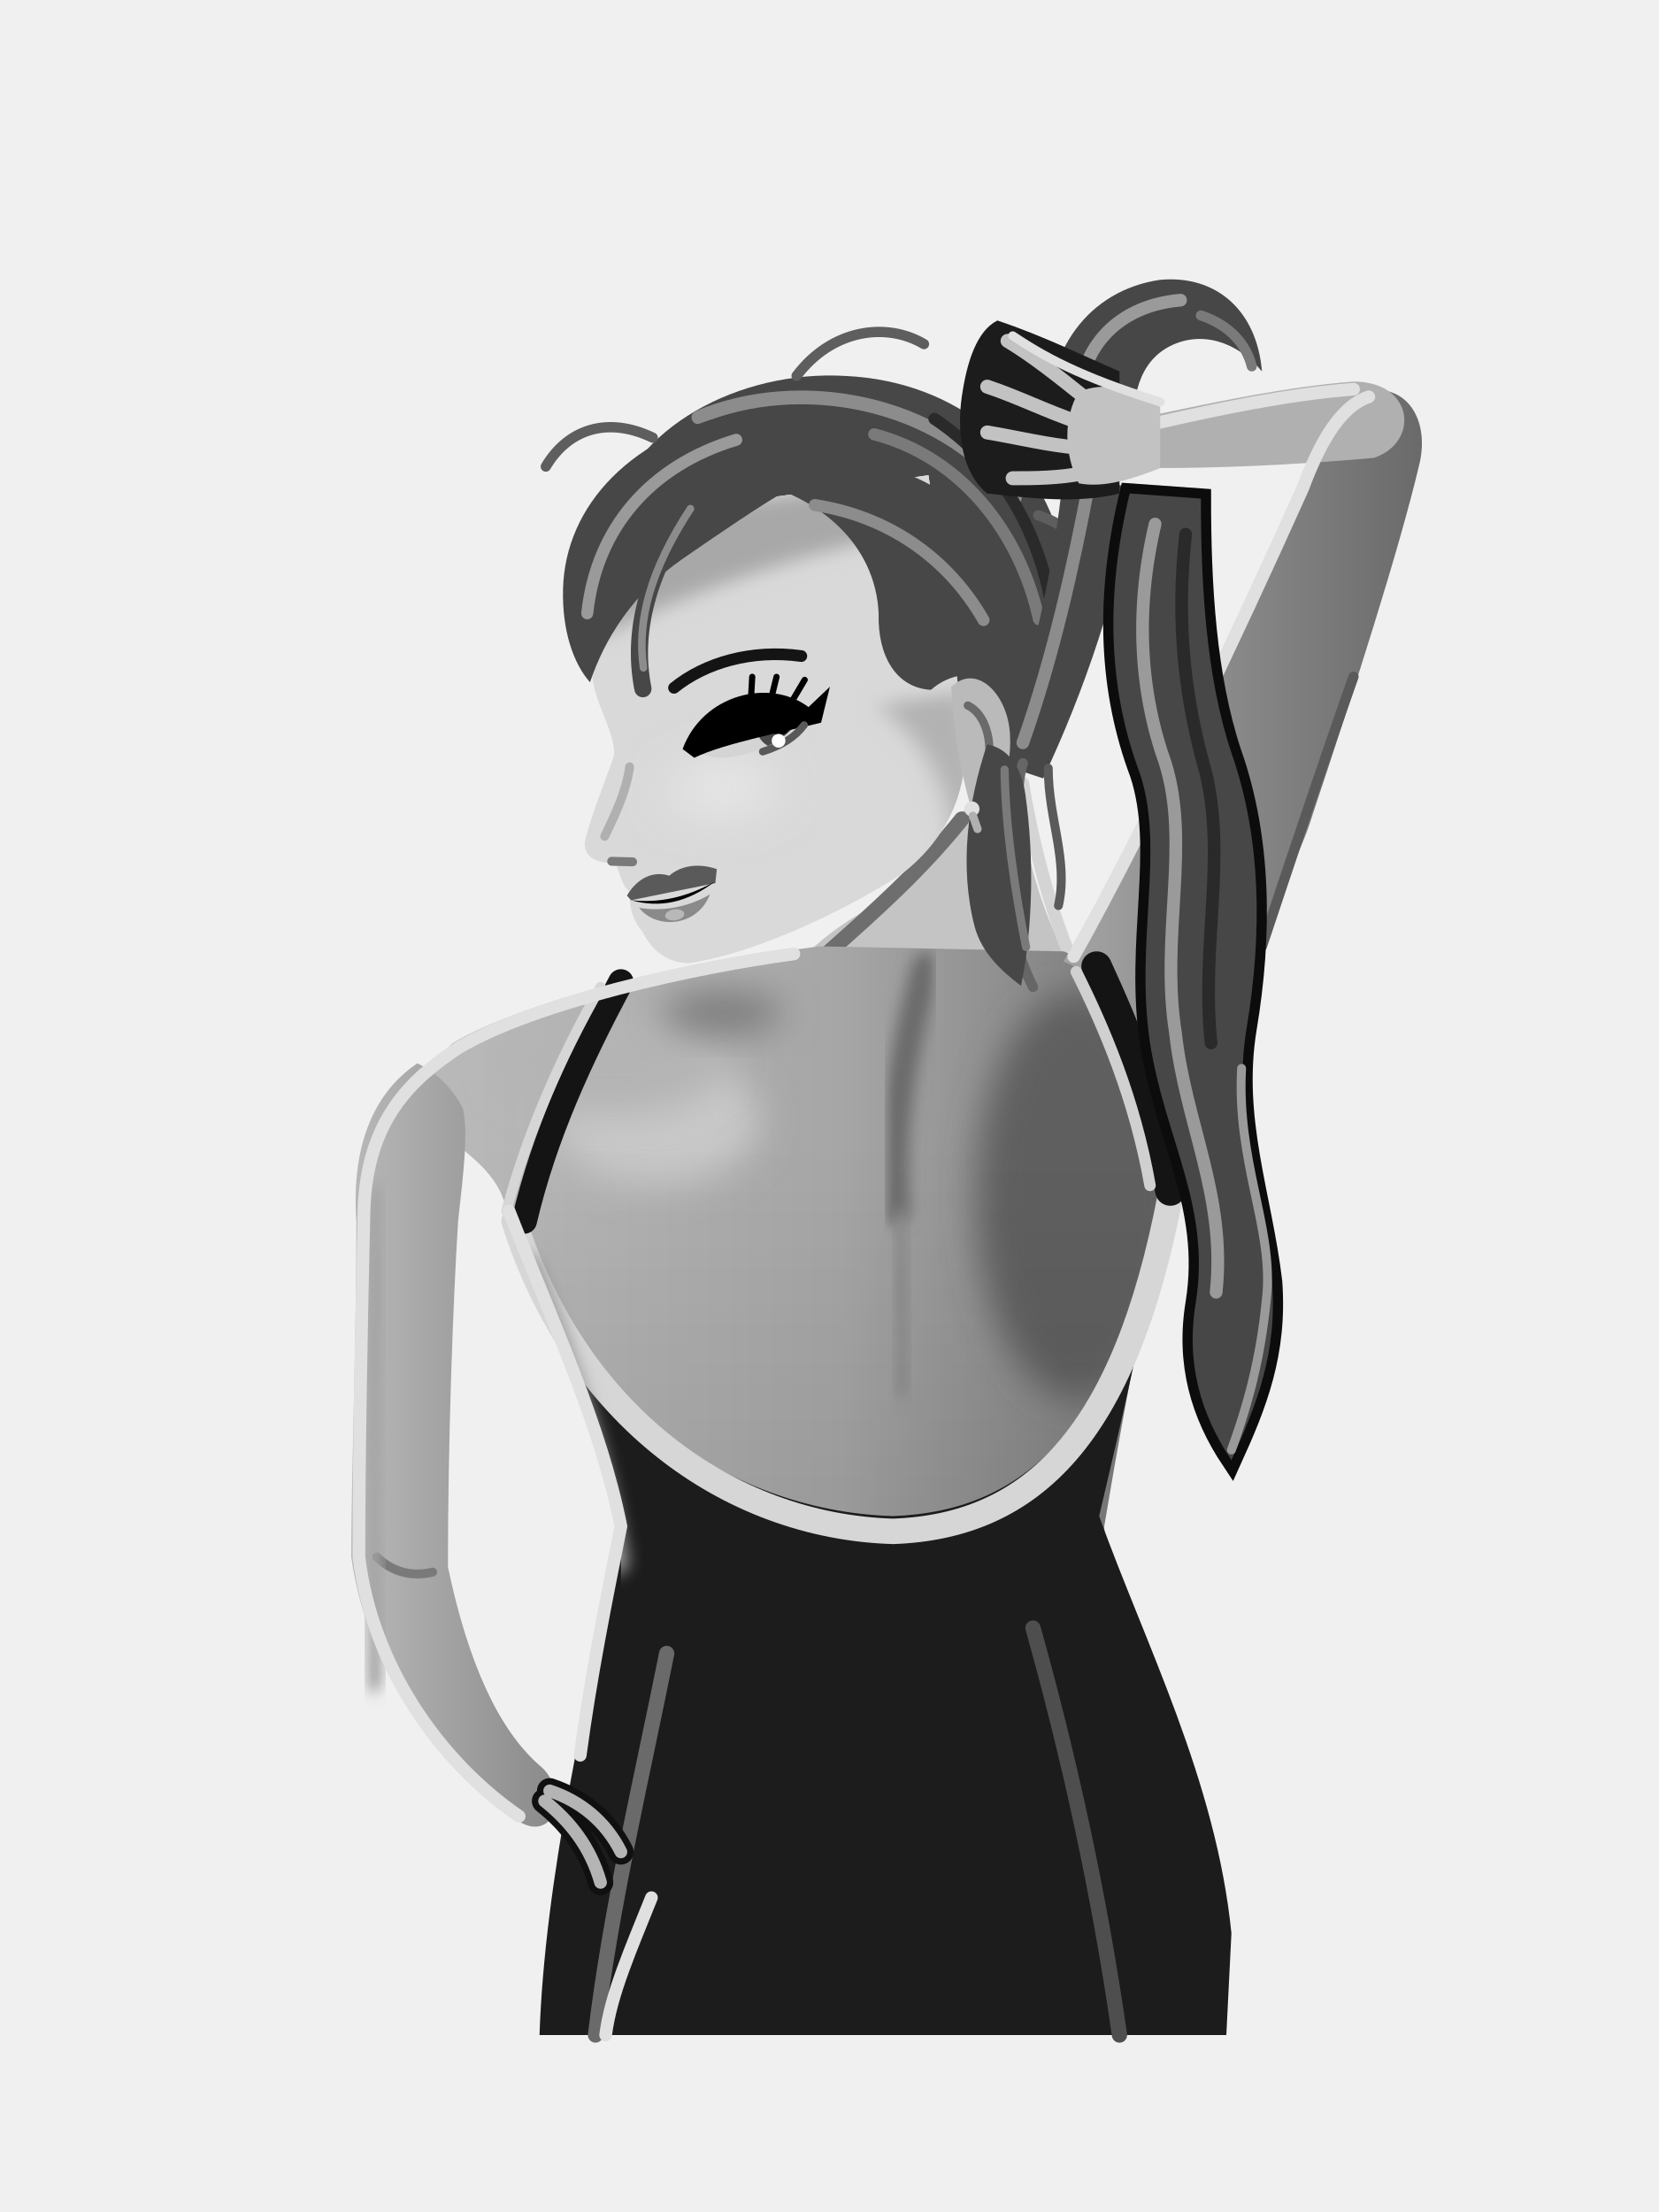
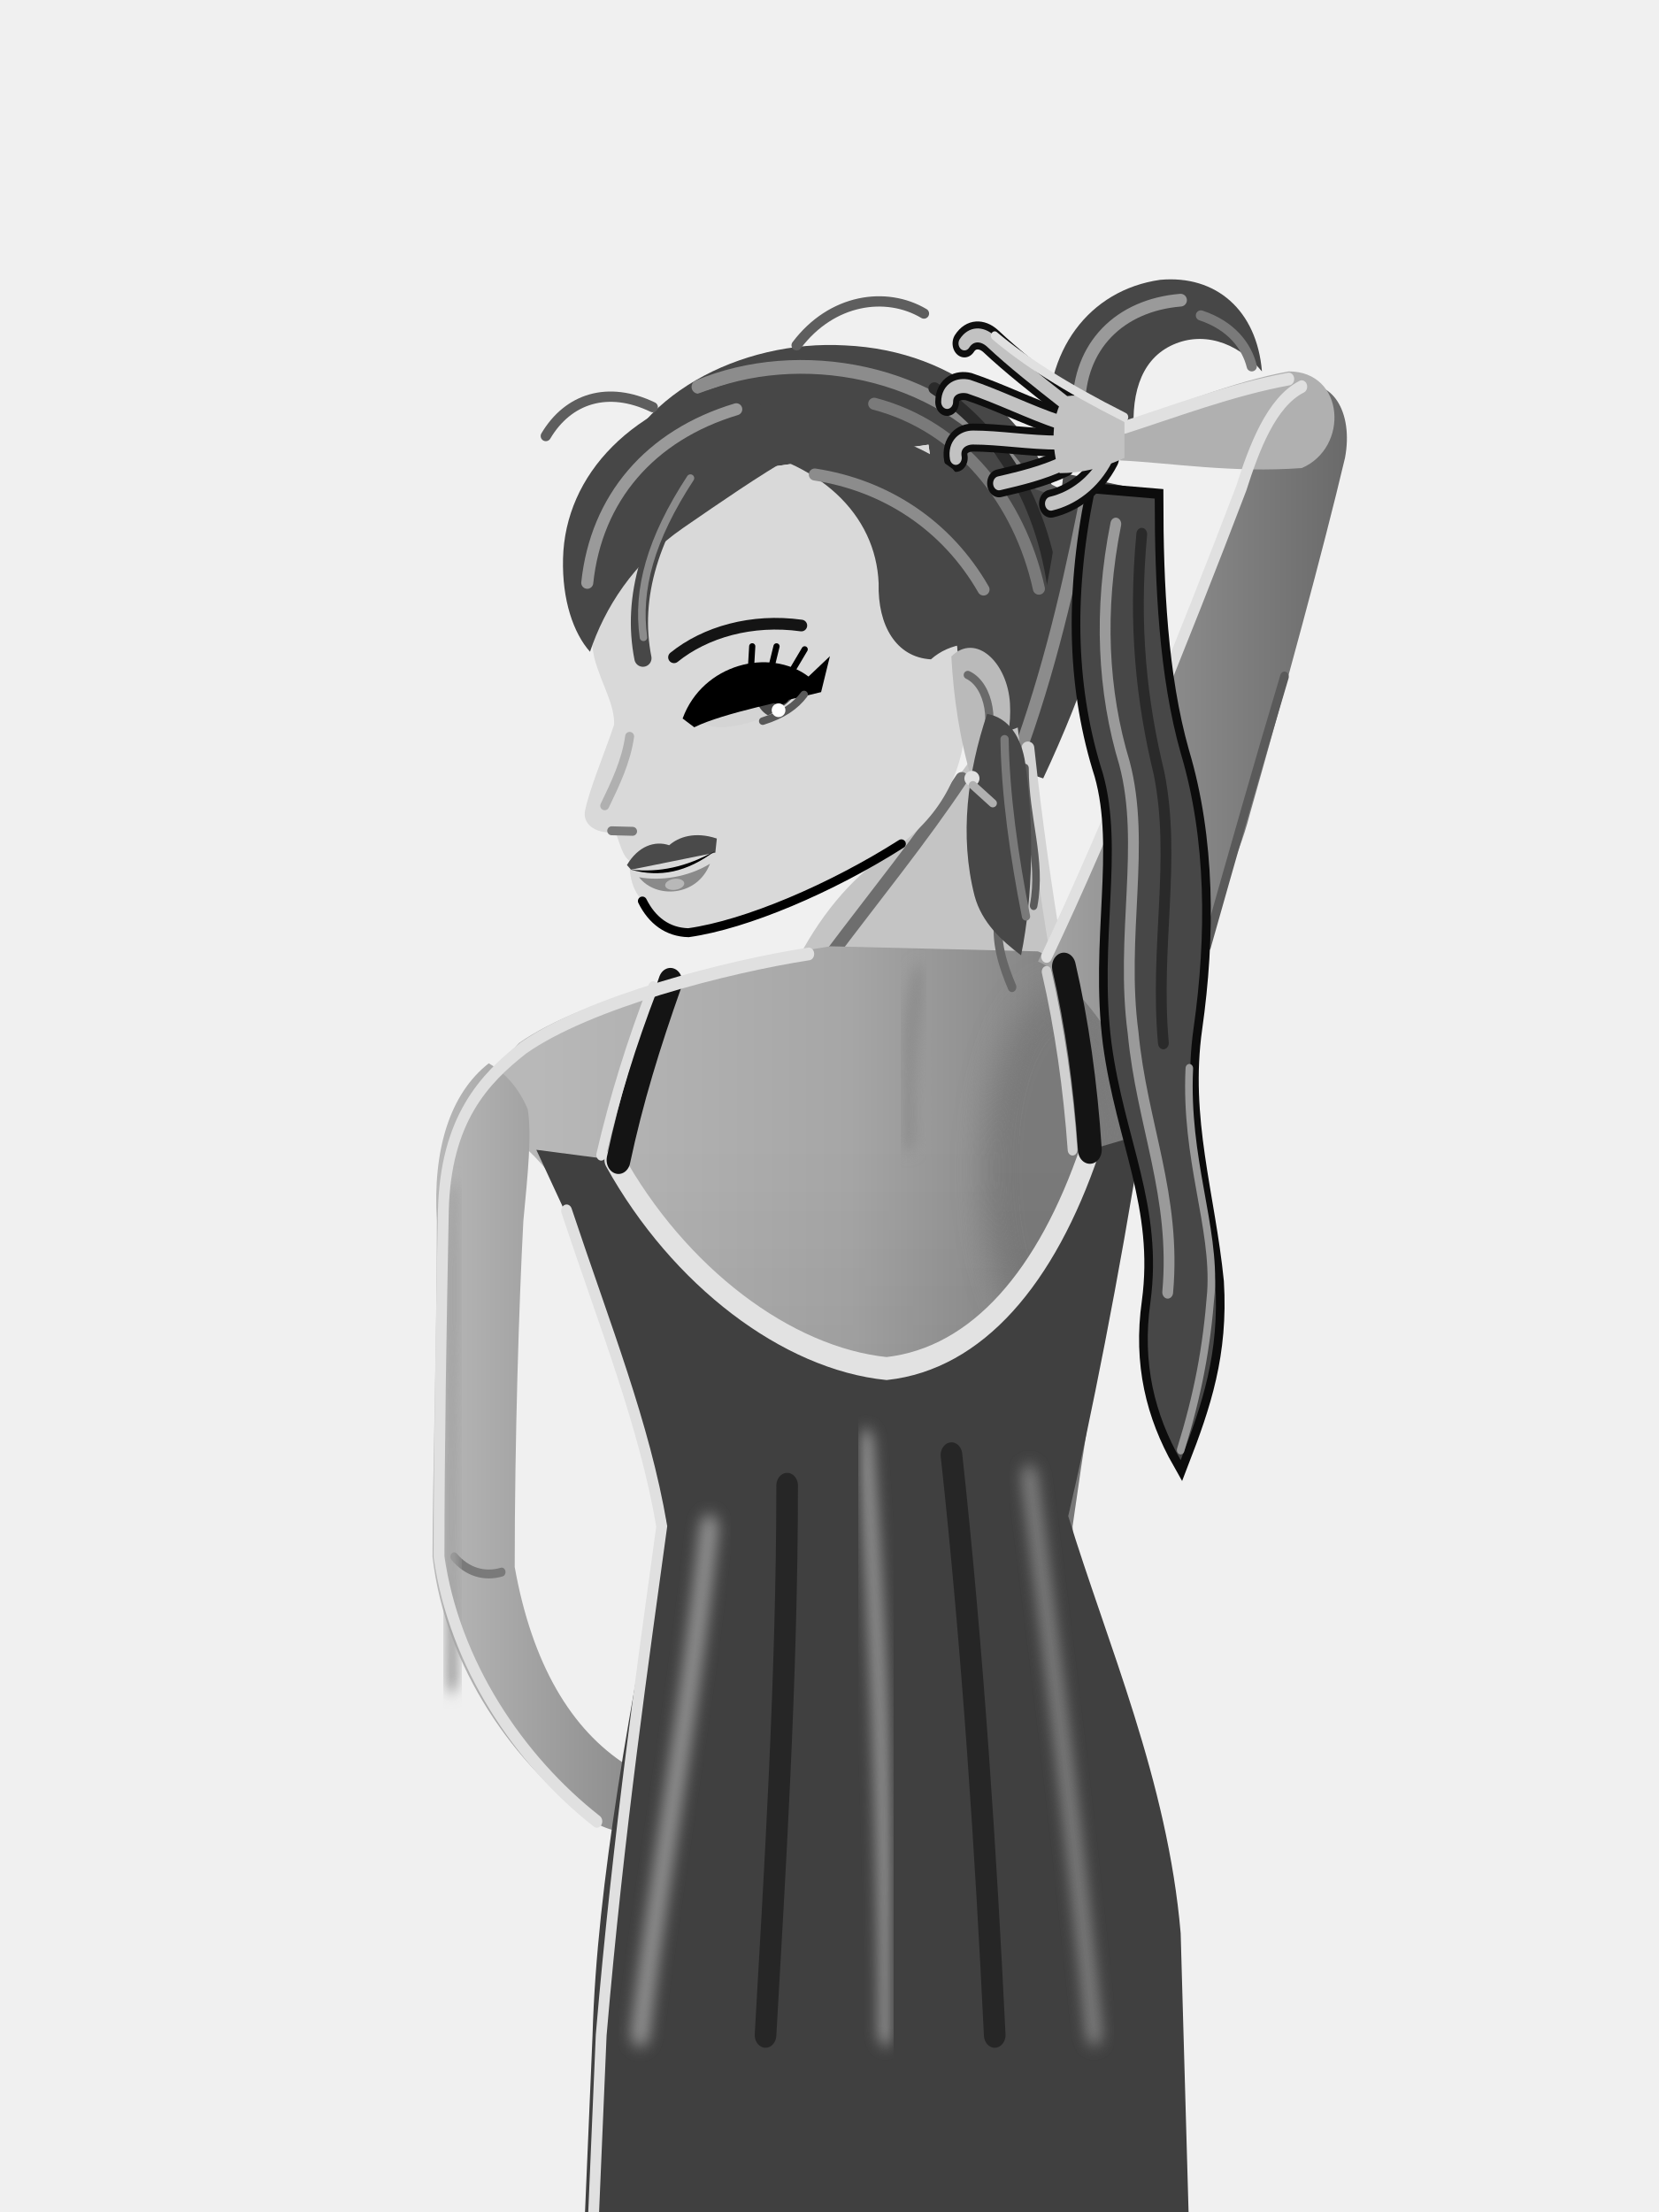
<svg xmlns="http://www.w3.org/2000/svg" xmlns:xlink="http://www.w3.org/1999/xlink" width="600" height="800" viewBox="0 0 600 800">
  <defs>
    <filter id="soft" x="-30%" y="-60%" width="160%" height="220%">
      <feGaussianBlur stdDeviation="7" />
    </filter>
    <filter id="soft2" x="-30%" y="-60%" width="160%" height="220%">
      <feGaussianBlur stdDeviation="3" />
    </filter>
  </defs>
  <g transform="translate(24,0) scale(0.92)">
    <defs>
      <linearGradient id="skinBack" x1="160" y1="0" x2="450" y2="0" gradientUnits="userSpaceOnUse">
        <stop offset="0" stop-color="#b8b8b8" />
        <stop offset="0.5" stop-color="#a6a6a6" />
        <stop offset="1" stop-color="#727272" />
      </linearGradient>
      <linearGradient id="backFall" x1="0" y1="450" x2="0" y2="640" gradientUnits="userSpaceOnUse">
        <stop offset="0" stop-color="#000000" stop-opacity="0" />
        <stop offset="1" stop-color="#000000" stop-opacity="0.10" />
      </linearGradient>
      <linearGradient id="skinArm" x1="0" y1="0" x2="1" y2="0">
        <stop offset="0" stop-color="#b8b8b8" />
        <stop offset="1" stop-color="#8a8a8a" />
      </linearGradient>
      <linearGradient id="skinArmR" x1="0" y1="0" x2="1" y2="0">
        <stop offset="0" stop-color="#a4a4a4" />
        <stop offset="1" stop-color="#6a6a6a" />
      </linearGradient>
      <path id="backShape" d="M 296,372 C 250,378 182,392 152,410 C 140,420 140,440 156,452       C 166,460 170,466 172,472 C 190,520 210,560 218,600 L 218,660 L 410,660 L 408,600       C 418,540 430,480 440,440 C 432,420 424,400 410,386 C 404,380 398,376 392,374 Z" />
      <clipPath id="backClip">
        <use xlink:href="#backShape" />
      </clipPath>
      <path id="faceShape" d="M -46,-74 C -56,-58 -62,-42 -61,-26 C -60,-18 -57,-12 -58,-6       C -62,2 -68,12 -70,18 C -71,22 -67,25 -62,25 C -61,29 -61,32 -59,34 C -60,39 -59,43 -57,46       C -55,52 -51,56 -45,57 C -28,57 -2,50 20,40 C 34,32 42,20 44,4 L 44,-74 Z" />
      <clipPath id="faceClip">
        <use xlink:href="#faceShape" />
      </clipPath>
    </defs>
    <g id="hair-back">
-       <g transform="translate(294,294) rotate(-8) scale(1.35)">
+       <g transform="translate(294,282) rotate(-8) scale(1.35)">
        <path fill="#474747" d="M -50,-74 C -40,-100 -6,-112 24,-106 C 56,-100 78,-76 80,-44         C 82,-20 74,2 62,14 L 44,14 L 44,-74 Z" />
        <path fill="none" stroke="#8c8c8c" stroke-width="4" stroke-linecap="round" d="M -20,-100 C 10,-108 50,-96 68,-64" />
        <path fill="none" stroke="#5e5e5e" stroke-width="3" stroke-linecap="round" d="M -34,-96 C -46,-104 -58,-102 -66,-92 M 10,-108 C 22,-120 38,-120 48,-112 M 74,-58 C 86,-52 92,-40 90,-28" />
        <path fill="none" stroke="#7a7a7a" stroke-width="3.5" stroke-linecap="round" d="M 30,-88 C 54,-78 68,-54 70,-28" />
        <path fill="none" stroke="#2a2a2a" stroke-width="3.5" stroke-linecap="round" d="M 48,-90 C 66,-74 76,-50 74,-20" />
      </g>
      <path fill="#474747" d="M 366,300 C 380,262 388,224 392,186 L 420,192 C 414,232 400,272 384,306 Z" />
      <path fill="none" stroke="#8c8c8c" stroke-width="5" stroke-linecap="round" d="M 376,292 C 388,258 396,222 402,190" />
      <path fill="#474747" d="M 386,170 C 384,138 402,114 430,110 C 452,108 468,122 470,146       C 460,134 446,130 434,136 C 422,142 418,156 420,174 Z" />
      <path fill="none" stroke="#9a9a9a" stroke-width="5" stroke-linecap="round" d="M 398,160 C 398,136 414,120 438,118" />
      <path fill="none" stroke="#7a7a7a" stroke-width="4" stroke-linecap="round" d="M 446,124 C 458,128 464,136 466,144" />
    </g>
    <g id="neck">
-       <path fill="#c4c4c4" d="M 290,376 C 302,364 316,356 330,350 C 340,338 348,326 356,314       C 362,308 368,304 372,300 C 376,328 380,352 394,378 Z" />
-       <path fill="none" stroke="#6e6e6e" stroke-width="6" stroke-linecap="round" d="M 352,322 C 336,342 318,358 300,374" />
-       <path fill="none" stroke="#d4d4d4" stroke-width="5" stroke-linecap="round" d="M 376,308 C 380,332 386,354 393,372" />
+       <path fill="#c4c4c4" d="M 286,380 C 296,360 308,346 322,336 C 334,326 346,312 356,298       C 362,292 368,288 374,286 C 378,320 382,350 390,380 Z" />
+       <path fill="none" stroke="#6e6e6e" stroke-width="5" stroke-linecap="round" d="M 352,306 C 336,330 318,352 300,376" />
+       <path fill="none" stroke="#d4d4d4" stroke-width="5" stroke-linecap="round" d="M 378,294 C 381,322 385,350 389,374" />
    </g>
-     <g id="body">
+     <g id="body" transform="translate(325,0) scale(0.85,1) translate(-325,0)">
      <use xlink:href="#backShape" fill="url(#skinBack)" />
      <g clip-path="url(#backClip)">
-         <path fill="none" stroke="#6a6a6a" stroke-width="11" stroke-linecap="round" filter="url(#soft2)" d="M 338,380 C 328,416 324,446 326,476" />
-         <path fill="none" stroke="#8c8c8c" stroke-width="9" stroke-linecap="round" filter="url(#soft2)" d="M 326,480 C 328,505 332,524 330,545" />
-         <ellipse cx="398" cy="470" rx="40" ry="80" fill="#5e5e5e" filter="url(#soft)" />
-         <ellipse cx="232" cy="440" rx="40" ry="26" fill="#c8c8c8" filter="url(#soft)" />
-         <ellipse cx="214" cy="418" rx="44" ry="20" fill="#b4b4b4" filter="url(#soft)" />
-         <ellipse cx="258" cy="398" rx="24" ry="8" fill="#7a7a7a" filter="url(#soft)" />
+         <path fill="none" stroke="#8e8e8e" stroke-width="9" stroke-linecap="round" filter="url(#soft2)" d="M 338,384 C 332,404 330,426 331,448" />
+         <ellipse cx="402" cy="460" rx="34" ry="70" fill="#7a7a7a" filter="url(#soft)" />
        <rect x="150" y="440" width="300" height="230" fill="url(#backFall)" />
      </g>
-       <path fill="url(#skinArm)" d="M 138,418 C 120,430 112,452 114,480 C 114,530 112,580 112,612       C 118,656 146,694 178,716 C 184,720 190,718 192,712 C 193,704 191,698 186,694       C 170,680 158,654 150,616       C 150,566 152,512 154,480 C 156,462 158,446 156,436 C 152,428 146,422 138,418 Z" />
+       <path fill="url(#skinArm)" d="M 138,418 C 120,430 112,452 114,480 C 114,530 112,580 112,612       C 118,656 150,694 186,716 C 194,720 204,722 210,718 C 212,708 208,700 202,694       C 176,680 158,654 150,616       C 150,566 152,512 154,480 C 156,462 158,446 156,436 C 152,428 146,422 138,418 Z" />
      <path fill="none" stroke="#7a7a7a" stroke-width="3.5" stroke-linecap="round" d="M 122,612 C 128,618 136,620 144,618" />
-       <path fill="url(#skinArmR)" d="M 392,378 C 420,330 458,252 484,192 C 490,176 498,160 510,154       C 526,150 536,164 532,182 C 524,216 506,272 490,320 C 484,340 474,352 470,368       C 462,396 456,420 448,446 C 440,428 428,408 414,394 C 406,386 398,380 392,378 Z" />
-       <path fill="#b0b0b0" d="M 506,150 C 480,152 452,158 428,163 L 429,184 C 452,184 480,183 514,180       C 532,174 530,150 506,150 Z" />
+       <path fill="url(#skinArmR)" d="M 392,378 C 420,330 458,252 484,192 C 490,176 498,158 512,152       C 528,148 538,162 534,180 C 524,216 506,272 490,320 C 484,340 474,352 470,368       C 462,396 456,420 448,446 C 440,428 428,408 414,394 C 406,386 398,380 392,378 Z" />
+       <path fill="#b0b0b0" d="M 508,146 C 482,150 454,160 430,167 L 430,181 C 454,182 482,186 514,184       C 536,176 534,146 508,146 Z" />
      <path fill="none" stroke="#5a5a5a" stroke-width="4" stroke-linecap="round" d="M 470,372 C 482,336 494,300 506,266" />
-       <path fill="#1c1c1c" d="M 172,470 C 196,548 258,594 325,596 C 378,594 414,560 434,462       C 424,520 414,562 406,596 C 424,646 452,700 458,760 L 456,800 L 186,800 C 188,740 204,668 220,598       C 210,560 190,520 172,470 Z" />
+       <path fill="#404040" d="M 160,452 L 196,456 C 226,502 276,534 322,538 C 364,534 396,502 416,452 L 440,446       C 430,500 416,560 406,596 C 424,646 452,700 458,760 L 462,880 L 182,880 L 186,800 C 188,740 204,668 220,598       C 210,560 190,520 172,474 Z" />
      <g fill="none" stroke-linecap="round">
-         <path stroke="#6a6a6a" stroke-width="6" d="M 236,650 C 226,700 214,750 208,800" />
-         <path stroke="#4e4e4e" stroke-width="6" d="M 380,640 C 394,690 406,744 414,800" />
+         <path stroke="#262626" stroke-width="10" d="M 276,584 C 276,660 270,740 266,800 M 352,572 C 362,650 368,730 372,800" />
+         <path stroke="#8c8c8c" stroke-width="9" filter="url(#soft2)" d="M 240,600 C 230,680 216,740 208,800" />
+         <path stroke="#8c8c8c" stroke-width="8" filter="url(#soft2)" d="M 312,566 C 318,640 322,720 322,800" />
+         <path stroke="#7a7a7a" stroke-width="8" filter="url(#soft2)" d="M 388,580 C 400,660 410,730 418,800" />
      </g>
-       <path fill="none" stroke="#d6d6d6" stroke-width="10" stroke-linecap="round" d="M 176,480 C 200,556 260,600 325,602 C 380,600 416,564 434,470" />
-       <g fill="none" stroke-linecap="round">
-         <path stroke="#101010" stroke-width="10" d="M 188,708 C 198,716 206,726 210,740 M 190,704 C 202,708 212,716 218,728" />
-         <path stroke="#b4b4b4" stroke-width="5" d="M 188,708 C 198,716 206,726 210,740 M 190,704 C 202,708 212,716 218,728" />
-       </g>
-       <path fill="none" stroke="#141414" stroke-width="10" stroke-linecap="round" d="M 218,386 C 202,416 188,446 180,480" />
-       <path fill="none" stroke="#d6d6d6" stroke-width="4" stroke-linecap="round" d="M 210,388 C 194,416 181,446 173,476" />
-       <path fill="none" stroke="#141414" stroke-width="12" stroke-linecap="round" d="M 405,380 C 416,404 428,432 434,468" />
-       <path fill="none" stroke="#d0d0d0" stroke-width="4.5" stroke-linecap="round" d="M 397,382 C 408,404 420,432 426,466" />
+       <path fill="none" stroke="#e2e2e2" stroke-width="9" stroke-linecap="round" d="M 196,456 C 226,502 276,534 322,538 C 364,534 396,502 416,452" />
+       <path fill="none" stroke="#141414" stroke-width="11" stroke-linecap="round" d="M 222,386 C 212,410 204,432 198,456" />
+       <path fill="none" stroke="#e0e0e0" stroke-width="4.5" stroke-linecap="round" d="M 214,388 C 204,410 196,432 190,454" />
+       <path fill="none" stroke="#141414" stroke-width="11" stroke-linecap="round" d="M 404,380 C 410,402 414,426 416,452" />
+       <path fill="none" stroke="#d0d0d0" stroke-width="4.5" stroke-linecap="round" d="M 396,382 C 402,404 406,428 408,452" />
    </g>
-     <g id="rim">
-       <path fill="none" stroke="#9a9a9a" stroke-width="10" stroke-linecap="round" filter="url(#soft2)" clip-path="url(#backClip)" d="M 182,498 C 198,540 210,576 216,614" />
+     <g id="rim" transform="translate(325,0) scale(0.85,1) translate(-325,0)">
      <path fill="none" stroke="#a4a4a4" stroke-width="10" stroke-linecap="round" filter="url(#soft2)" d="M 124,470 C 118,540 118,600 120,660" />
      <g fill="none" stroke="#e0e0e0" stroke-width="5" stroke-linecap="round">
-         <path d="M 286,375 C 248,380 184,394 154,412 C 136,424 118,440 117,476 C 116,520 115,570 115,612         C 120,654 146,692 178,714" />
-         <path d="M 174,476 C 192,522 210,560 218,600 C 212,630 206,660 202,690 M 230,746 C 222,766 214,784 212,800" />
-         <path d="M 396,376 C 424,326 460,250 486,192 C 492,176 500,160 512,156 M 506,153 C 480,155 452,161 430,166" />
+         <path d="M 286,375 C 248,380 184,394 154,412 C 136,424 118,440 117,476 C 116,520 115,570 115,612         C 122,654 152,692 188,716" />
+         <path d="M 174,476 C 192,522 210,560 218,600 C 210,650 198,720 190,800 L 186,880" />
+         <path d="M 396,376 C 424,326 460,250 486,192 C 492,176 500,158 514,152 M 508,149 C 482,153 454,162 432,168" />
      </g>
    </g>
-     <g id="hair-curtain">
+     <g id="hair-curtain" transform="translate(325,0) scale(0.85,1) translate(-325,0)">
      <path fill="#474747" stroke="#0c0c0c" stroke-width="8" paint-order="stroke" d="M 418,194 C 408,236 410,272 422,304 C 432,334 420,370 426,410       C 432,448 450,474 444,512 C 440,536 446,556 458,574 C 468,552 476,532 474,504       C 470,470 458,440 464,404 C 470,368 470,330 458,296 C 448,266 446,230 446,196 Z" />
      <path fill="none" stroke="#9a9a9a" stroke-width="5" stroke-linecap="round" d="M 428,206 C 420,240 422,272 432,300 C 442,332 430,368 436,406 C 440,442 456,470 452,508" />
      <path fill="none" stroke="#2a2a2a" stroke-width="5" stroke-linecap="round" d="M 440,210 C 436,246 440,276 448,304 C 456,338 446,372 450,410" />
      <path fill="none" stroke="#9a9a9a" stroke-width="3.5" stroke-linecap="round" d="M 462,420 C 460,456 474,482 472,508 C 470,530 466,548 458,570" />
      <path fill="none" stroke="#666666" stroke-width="4" stroke-linecap="round" d="M 376,300 C 370,320 382,338 374,360 C 372,370 376,380 380,388" />
      <path fill="none" stroke="#5a5a5a" stroke-width="3.5" stroke-linecap="round" d="M 386,302 C 386,322 394,338 390,356" />
    </g>
-     <g id="hand">
-       <path fill="#1c1c1c" d="M 366,126 C 384,132 400,140 414,146 L 414,194 C 398,198 380,196 362,194       C 352,186 350,170 352,156 C 354,142 358,130 366,126 Z" />
-       <path fill="#c2c2c2" d="M 430,160 C 420,152 408,150 398,154 C 392,164 392,178 398,190       C 408,192 420,188 430,184 Z" />
-       <g fill="none" stroke="#c2c2c2" stroke-width="5.5" stroke-linecap="round">
-         <path d="M 400,156 C 390,148 380,140 370,134" />
-         <path d="M 398,166 C 386,162 374,156 362,152" />
-         <path d="M 398,176 C 386,175 374,172 362,170" />
-         <path d="M 400,186 C 390,188 380,188 372,188" />
+     <g id="hand" transform="translate(325,0) scale(0.85,1) translate(-325,0)">
+       <g fill="none" stroke-linecap="round" stroke="#0e0e0e" stroke-width="11">
+         <path d="M 404,158 C 392,150 380,142 370,134 C 366,131 361,131 358,135" />
+         <path d="M 402,166 C 388,162 374,156 360,152 C 355,151 350,153 350,158" />
+         <path d="M 402,174 C 388,174 374,172 362,172 C 357,172 353,175 354,180" />
+         <path d="M 404,182 C 394,186 384,188 374,190" />
+         <path d="M 424,180 C 418,190 408,196 398,198" />
      </g>
-       <path fill="none" stroke="#e0e0e0" stroke-width="3.5" stroke-linecap="round" d="M 372,132 C 384,140 398,148 430,158" />
+       <path fill="#c2c2c2" d="M 432,166 C 424,158 414,154 404,156 C 398,164 398,176 402,186 C 412,186 422,184 432,180 Z" />
+       <g fill="none" stroke-linecap="round" stroke="#c2c2c2" stroke-width="5.5">
+         <path d="M 404,158 C 392,150 380,142 370,134 C 366,131 361,131 358,135" />
+         <path d="M 402,166 C 388,162 374,156 360,152 C 355,151 350,153 350,158" />
+         <path d="M 402,174 C 388,174 374,172 362,172 C 357,172 353,175 354,180" />
+         <path d="M 404,182 C 394,186 384,188 374,190" />
+         <path d="M 424,180 C 418,190 408,196 398,198" />
+       </g>
+       <path fill="none" stroke="#e0e0e0" stroke-width="3.5" stroke-linecap="round" d="M 372,132 C 386,142 404,152 432,164" />
    </g>
-     <g id="face" transform="translate(294,294) rotate(-8) scale(1.35)">
+     <g id="face" transform="translate(294,282) rotate(-8) scale(1.35)">
      <use xlink:href="#faceShape" fill="#d9d9d9" />
-       <g clip-path="url(#faceClip)">
-         <ellipse cx="-28" cy="8" rx="14" ry="9" fill="#e6e6e6" filter="url(#soft)" />
-         <path fill="#b2b2b2" filter="url(#soft2)" d="M 20,-10 C 34,4 40,24 34,40 C 24,50 10,56 0,58 L 46,64 L 46,-10 Z" />
-         <path fill="#a8a8a8" filter="url(#soft2)" d="M -60,-74 L 30,-74 L 30,-58 C 0,-56 -30,-50 -60,-40 Z" />
-       </g>
+       <path fill="none" stroke="#000000" stroke-width="2.6" stroke-linecap="round" d="M -57,46 C -55,52 -51,56 -45,57 C -28,57 -2,50 20,40" />
      <path fill="#bababa" d="M 42,-12 C 50,-18 58,-8 57,4 C 56,16 50,24 43,25 C 41,12 41,0 42,-12 Z" />
      <path fill="none" stroke="#6a6a6a" stroke-width="2.4" stroke-linecap="round" d="M 46,-6 C 52,-2 52,10 47,16" />
      <path fill="none" stroke="#141414" stroke-width="3.4" stroke-linecap="round" d="M -38,-23 C -28,-29 -14,-31 0,-27" />
      <path fill="none" stroke="#b0b0b0" stroke-width="2.6" stroke-linecap="round" d="M -54,-2 C -56,5 -60,11 -64,17" />
      <path fill="none" stroke="#7a7a7a" stroke-width="2.6" stroke-linecap="round" d="M -63,24.5 L -57,25.5" />
      <g transform="translate(1,-6)">
-         <path fill="#5a5a5a" d="M -61,41 C -57,36 -52,35 -48,37 C -45,35 -40,34 -34,37 L -35,41 L -60,42.5 Z" />
+         <path fill="#4a4a4a" d="M -61,41 C -57,36 -52,35 -48,37 C -45,35 -40,34 -34,37 L -35,41 L -60,42.5 Z" />
        <path fill="#000000" d="M -60,42.5 C -52,44.5 -44,44 -35,40.5 C -44,45.5 -52,46 -60,42.5 Z" />
        <path fill="#8a8a8a" d="M -58,45 C -54,52 -42,53 -37,44 C -44,47 -52,47 -58,45 Z" />
        <ellipse cx="-48" cy="48.5" rx="2.8" ry="1.6" fill="#b8b8b8" />
      </g>
    </g>
-     <g id="eyes-open" transform="translate(294,294) rotate(-8) scale(1.35)">
+     <g id="eyes-open" transform="translate(294,282) rotate(-8) scale(1.35)">
      <clipPath id="nearEye">
        <path d="M -36,-6 C -28,-16 -10,-18 -2,-10 C -8,-2 -20,0 -28,-1 C -32,-2 -35,-4 -36,-6 Z" />
      </clipPath>
      <path fill="#d4d4d4" d="M -36,-6 C -28,-16 -10,-18 -2,-10 C -8,-2 -20,0 -28,-1 C -32,-2 -35,-4 -36,-6 Z" />
      <g clip-path="url(#nearEye)">
        <circle cx="-9" cy="-8" r="7" fill="#4a4a4a" />
        <circle cx="-9" cy="-8" r="3" fill="#000000" />
      </g>
      <path fill="#000000" d="M -38,-5 C -30,-20 -10,-22 0,-12 L 7,-17 L 3,-7 C -6,-6 -26,-5 -35,-2 Z" />
      <path fill="none" stroke="#595959" stroke-width="2.2" stroke-linecap="round" d="M -15,-1 C -9,-2 -5,-4 -2,-7" />
      <circle cx="-10" cy="-3.5" r="2" fill="#ffffff" />
      <path fill="none" stroke="#000000" stroke-width="1.8" stroke-linecap="round" d="M -4,-15 L 0,-20 M -10,-17 L -8,-22 M -16,-18 L -15,-23" />
    </g>
-     <g id="eyes-closed" display="none" transform="translate(294,294) rotate(-8) scale(1.35)">
+     <g id="eyes-closed" display="none" transform="translate(294,282) rotate(-8) scale(1.35)">
      <path fill="none" stroke="#000000" stroke-width="3.4" stroke-linecap="round" d="M -36,-5 C -26,0 -10,0 -1,-8" />
      <path fill="none" stroke="#000000" stroke-width="3" stroke-linecap="round" d="M -1,-8 L 5,-13" />
    </g>
-     <g id="hair-side" transform="translate(294,294) rotate(-8) scale(1.35)">
+     <g id="hair-side" transform="translate(294,282) rotate(-8) scale(1.35)">
      <path fill="#474747" d="M -14,-82 C 12,-74 26,-56 24,-36 C 22,-24 26,-14 36,-12       C 42,-16 50,-16 58,-12 C 62,-24 60,-50 50,-66 C 36,-80 16,-86 -14,-82 Z" />
      <path fill="none" stroke="#8c8c8c" stroke-width="3.5" stroke-linecap="round" d="M 10,-70 C 30,-64 46,-50 54,-30" />
      <path fill="#474747" d="M 50,6 C 42,22 37,40 39,58 C 40,66 45,72 50,77 C 56,60 59,40 59,22 C 59,14 56,8 50,6 Z" />
      <path fill="none" stroke="#7a7a7a" stroke-width="2.4" stroke-linecap="round" d="M 54,14 C 52,30 52,48 53,66" />
    </g>
-     <g id="bangs" transform="translate(294,294) rotate(-8) scale(1.35)">
+     <g id="bangs" transform="translate(294,282) rotate(-8) scale(1.35)">
      <path fill="#474747" d="M -6,-100 C -40,-98 -62,-80 -66,-56 C -68,-44 -66,-34 -62,-28       C -56,-40 -46,-52 -30,-60 C -18,-66 -6,-72 4,-76 Z" />
      <path fill="none" stroke="#9a9a9a" stroke-width="3.5" stroke-linecap="round" d="M -10,-92 C -36,-88 -54,-72 -60,-48" />
      <path fill="none" stroke="#474747" stroke-width="5" stroke-linecap="round" d="M -22,-78 C -40,-60 -48,-42 -47,-24" />
      <path fill="none" stroke="#8c8c8c" stroke-width="2.2" stroke-linecap="round" d="M -26,-74 C -40,-58 -46,-44 -46,-30" />
    </g>
-     <g id="clip" transform="translate(294,294) rotate(-8) scale(1.35)">
+     <g id="clip" transform="translate(294,282) rotate(-8) scale(1.35)">
      <circle cx="43" cy="24" r="2.2" fill="#e0e0e0" />
-       <path d="M 43,26 L 43.8,30" stroke="#b0b0b0" stroke-width="2.4" stroke-linecap="round" />
+       <path d="M 43,26 L 48,32" stroke="#b0b0b0" stroke-width="2.4" stroke-linecap="round" />
    </g>
  </g>
</svg>
